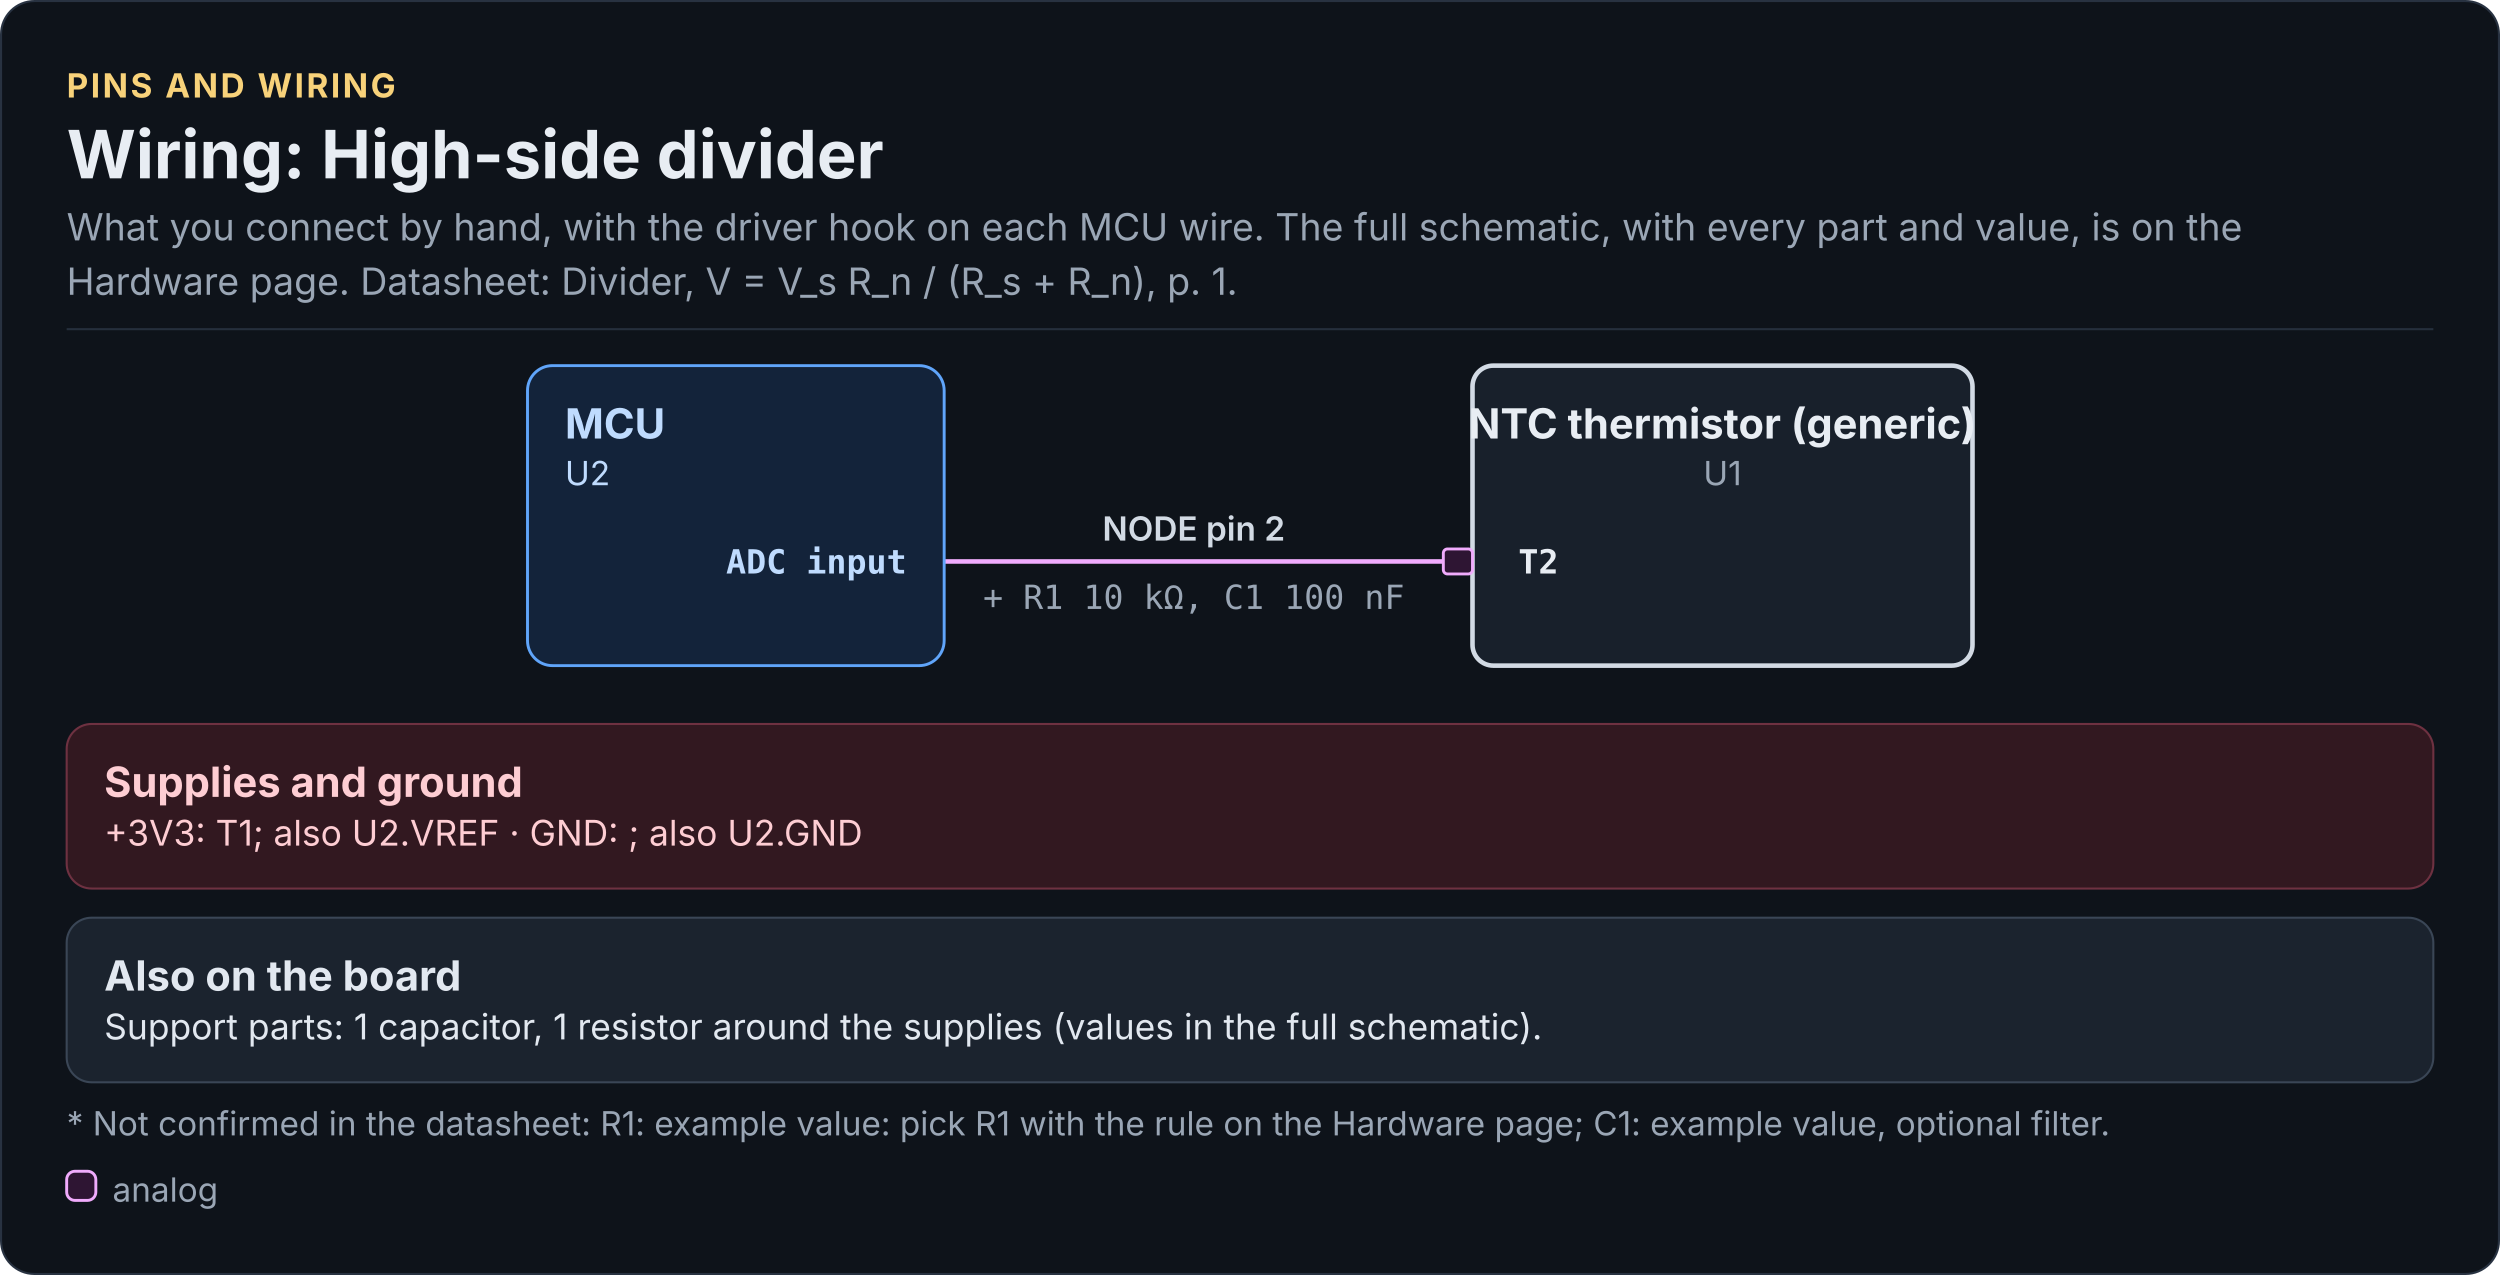
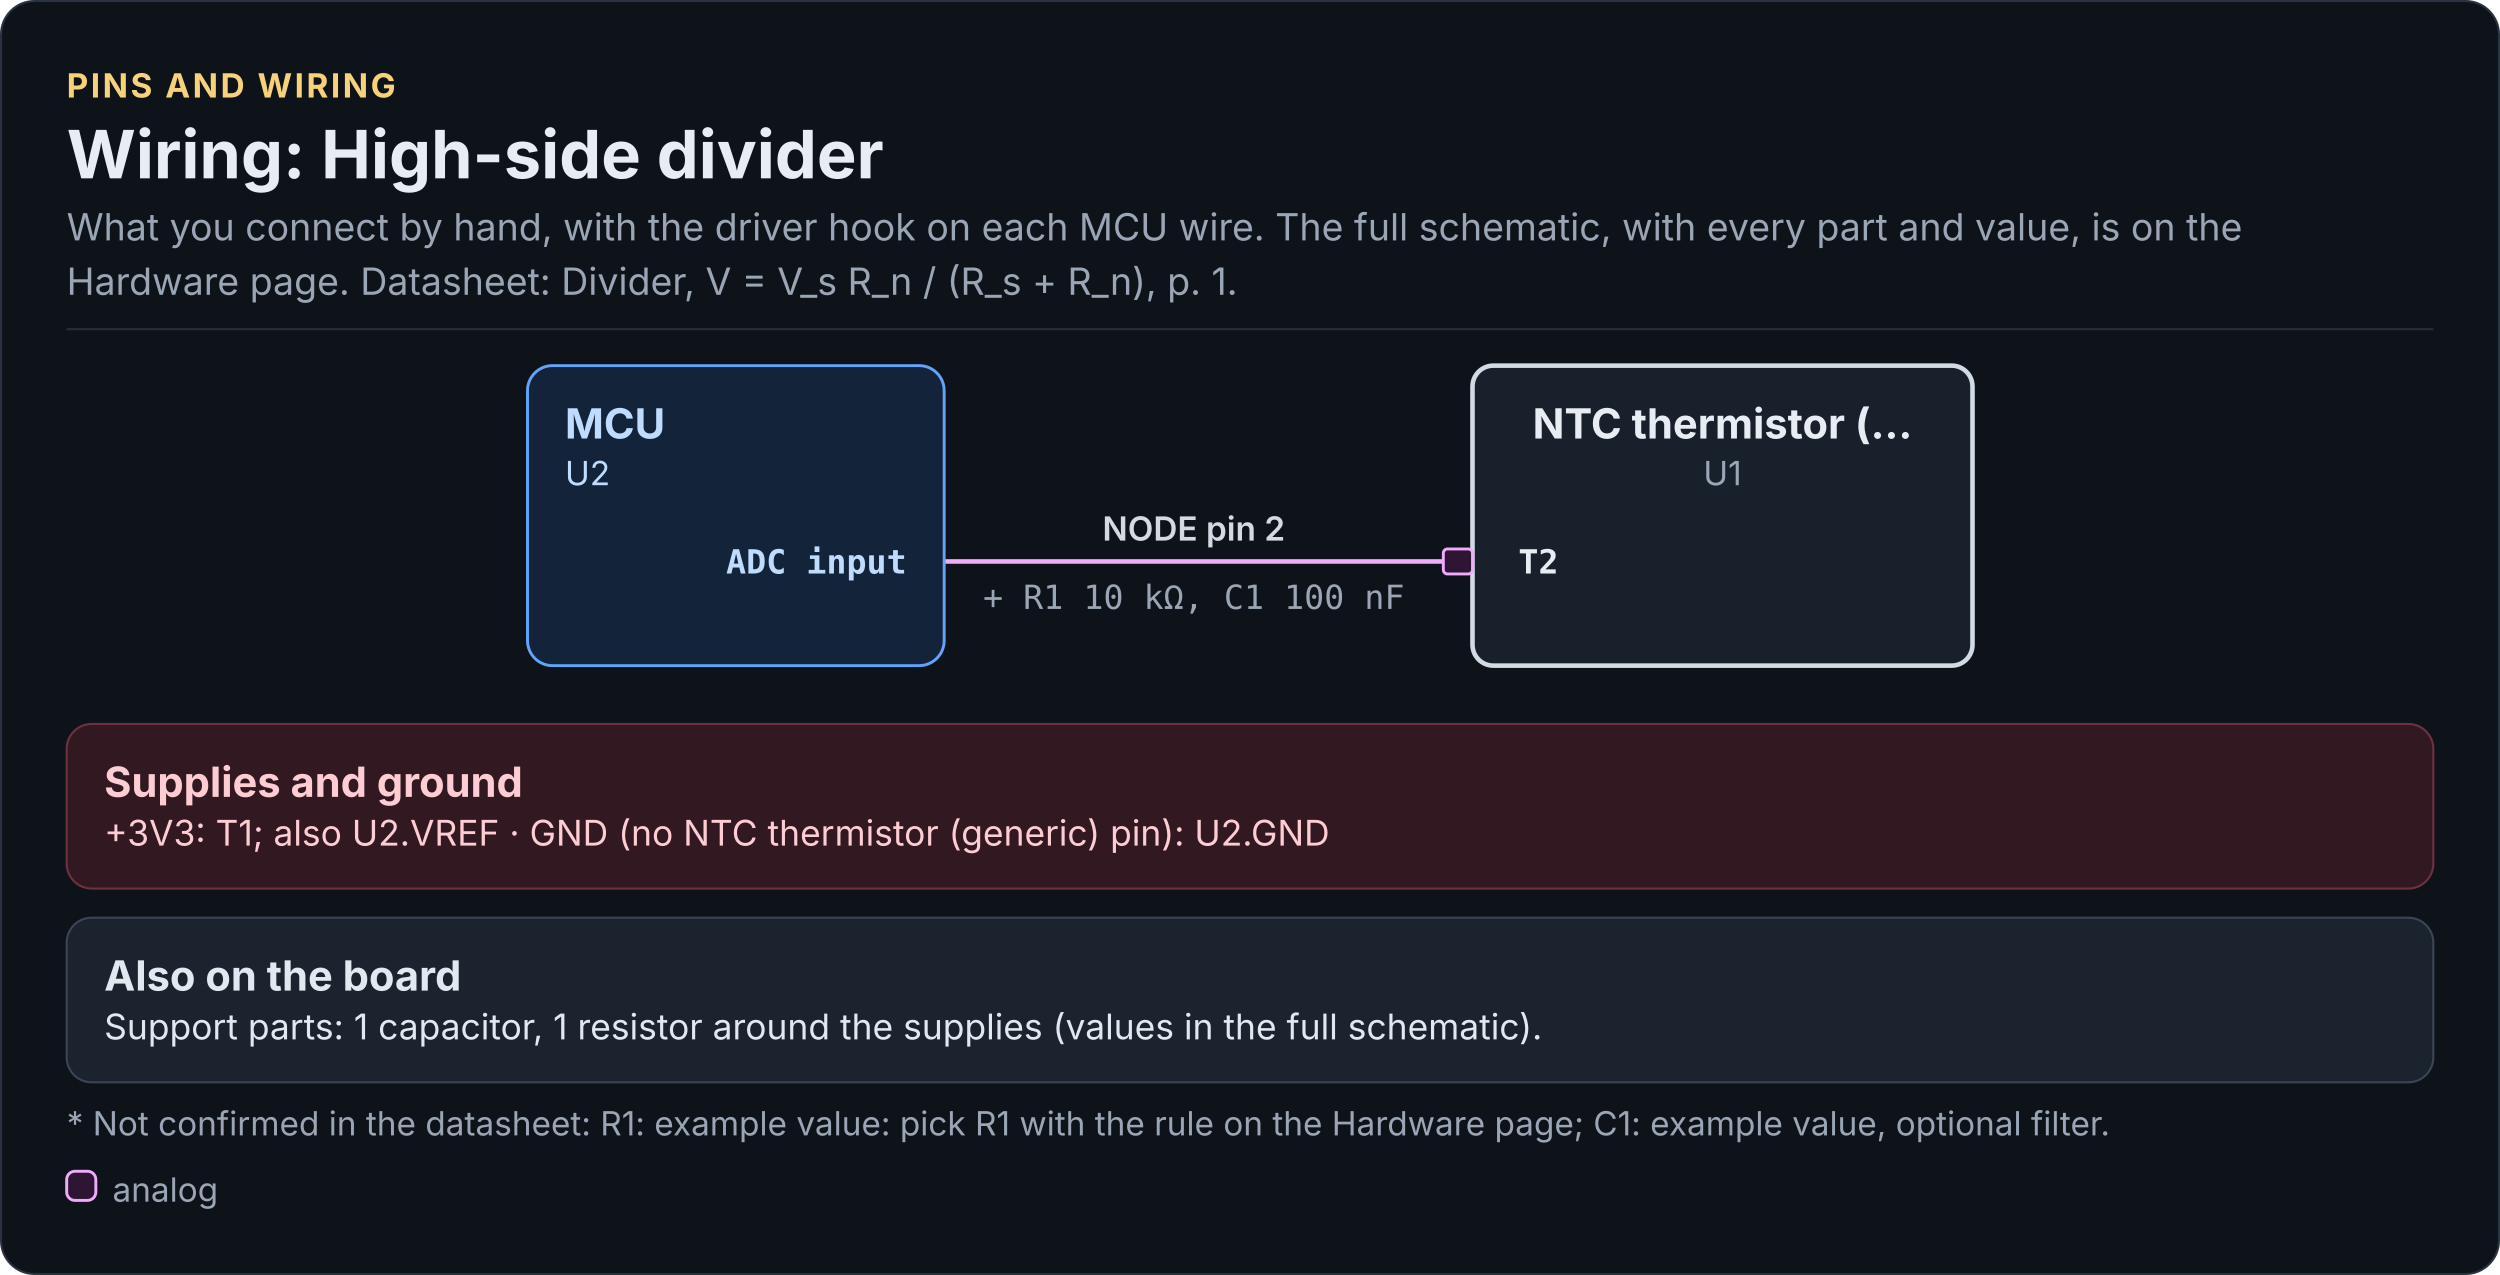
<svg xmlns="http://www.w3.org/2000/svg" width="1200" height="612" viewBox="0 0 1200 612" role="img" aria-labelledby="chip-wiring-divider-high-title chip-wiring-divider-high-desc" font-family="Inter, 'Segoe UI', Roboto, 'Helvetica Neue', Arial, sans-serif">
  <rect x="0.5" y="0.5" width="1199" height="611" rx="16" fill="#0E131A" stroke="#283241" />
  <text x="32" y="46.8" font-size="16" font-weight="700" letter-spacing="1.2" fill="#F8D27A">PINS AND WIRING</text>
  <text x="32" y="85.6" font-size="32" font-weight="700" fill="#E8EDF3">Wiring: High-side divider</text>
  <text x="32" y="115.4" font-size="18" fill="#9AA6B5">What you connect by hand, with the driver hook on each MCU wire. The full schematic, with every part and value, is on the</text>
  <text x="32" y="141.5" font-size="18" fill="#9AA6B5">Hardware page. Datasheet: Divider, V = V_s R_n / (R_s + R_n), p. 1.</text>
  <rect x="32" y="157.5" width="1136" height="1" fill="#252F3C" />
  <path d="M453.2 269.5 L692.8 269.5" fill="none" stroke="#F0ABFC" stroke-width="2.2" />
  <rect x="706.8" y="175.5" width="240" height="144" rx="10" fill="#18202B" stroke="#D2DAE4" stroke-width="2.2" />
  <rect x="253.2" y="175.5" width="200" height="144" rx="12" fill="#13233A" stroke="#60A5FA" stroke-width="1.4" />
  <rect x="32" y="347.5" width="1136" height="79" rx="12" fill="#321820" stroke="#6E3141" stroke-width="1" />
  <rect x="32" y="440.5" width="1136" height="79" rx="12" fill="#1B232E" stroke="#3A4656" stroke-width="1" />
-   <text x="826.8" y="210.5" font-size="20" font-weight="700" text-anchor="middle" fill="#E8EDF3">NTC thermistor (generic)</text>
+   <text x="826.8" y="210.5" font-size="20" font-weight="700" text-anchor="middle" fill="#E8EDF3">NTC thermistor (…</text>
  <text x="826.8" y="232.9" font-size="16" text-anchor="middle" fill="#9AA6B5">U1</text>
  <text x="271.2" y="210.5" font-size="20" font-weight="700" fill="#BFDBFE">MCU</text>
  <text x="271.2" y="232.9" font-size="16" fill="#BFDBFE">U2</text>
  <text x="435.2" y="275.3" font-size="16" font-weight="600" font-family="'JetBrains Mono', 'SFMono-Regular', Menlo, Consolas, monospace" text-anchor="end" fill="#BFDBFE">ADC input</text>
  <text x="728.8" y="275.3" font-size="16" font-weight="700" font-family="'JetBrains Mono', 'SFMono-Regular', Menlo, Consolas, monospace" fill="#E8EDF3">T2</text>
  <rect x="692.8" y="263.5" width="14" height="12" rx="2" fill="#2E1533" stroke="#F0ABFC" stroke-width="1.4" />
  <text x="573" y="259.5" font-size="16" font-weight="600" text-anchor="middle" fill="#D2DAE4">NODE  pin 2</text>
  <text x="573" y="292.3" font-size="16" font-family="'JetBrains Mono', 'SFMono-Regular', Menlo, Consolas, monospace" text-anchor="middle" fill="#9AA6B5">+ R1 10 kΩ, C1 100 nF</text>
  <text x="50" y="382.5" font-size="20" font-weight="700" fill="#FECDD3">Supplies and ground</text>
-   <text x="50" y="405.9" font-size="17" fill="#FECDD3">+3V3: T1; also U2.VREF · GND: ; also U2.GND</text>
+   <text x="50" y="405.9" font-size="17" fill="#FECDD3">+3V3: T1; also U2.VREF · GND (no NTC thermistor (generic) pin): U2.GND</text>
  <text x="50" y="475.5" font-size="20" font-weight="700" fill="#E2E8F0">Also on the board</text>
  <text x="50" y="498.9" font-size="17" fill="#E2E8F0">Support parts: 1 capacitor, 1 resistor around the supplies (values in the full schematic).</text>
  <text x="32" y="545" font-size="16" fill="#9AA6B5">* Not confirmed in the datasheet: R1: example value: pick R1 with the rule on the Hardware page; C1: example value, optional filter.</text>
  <rect x="32" y="562.2" width="14" height="14" rx="4" fill="#2E1533" stroke="#F0ABFC" stroke-width="1.4" />
  <text x="54" y="576.8" font-size="16" fill="#9AA6B5">analog</text>
</svg>
